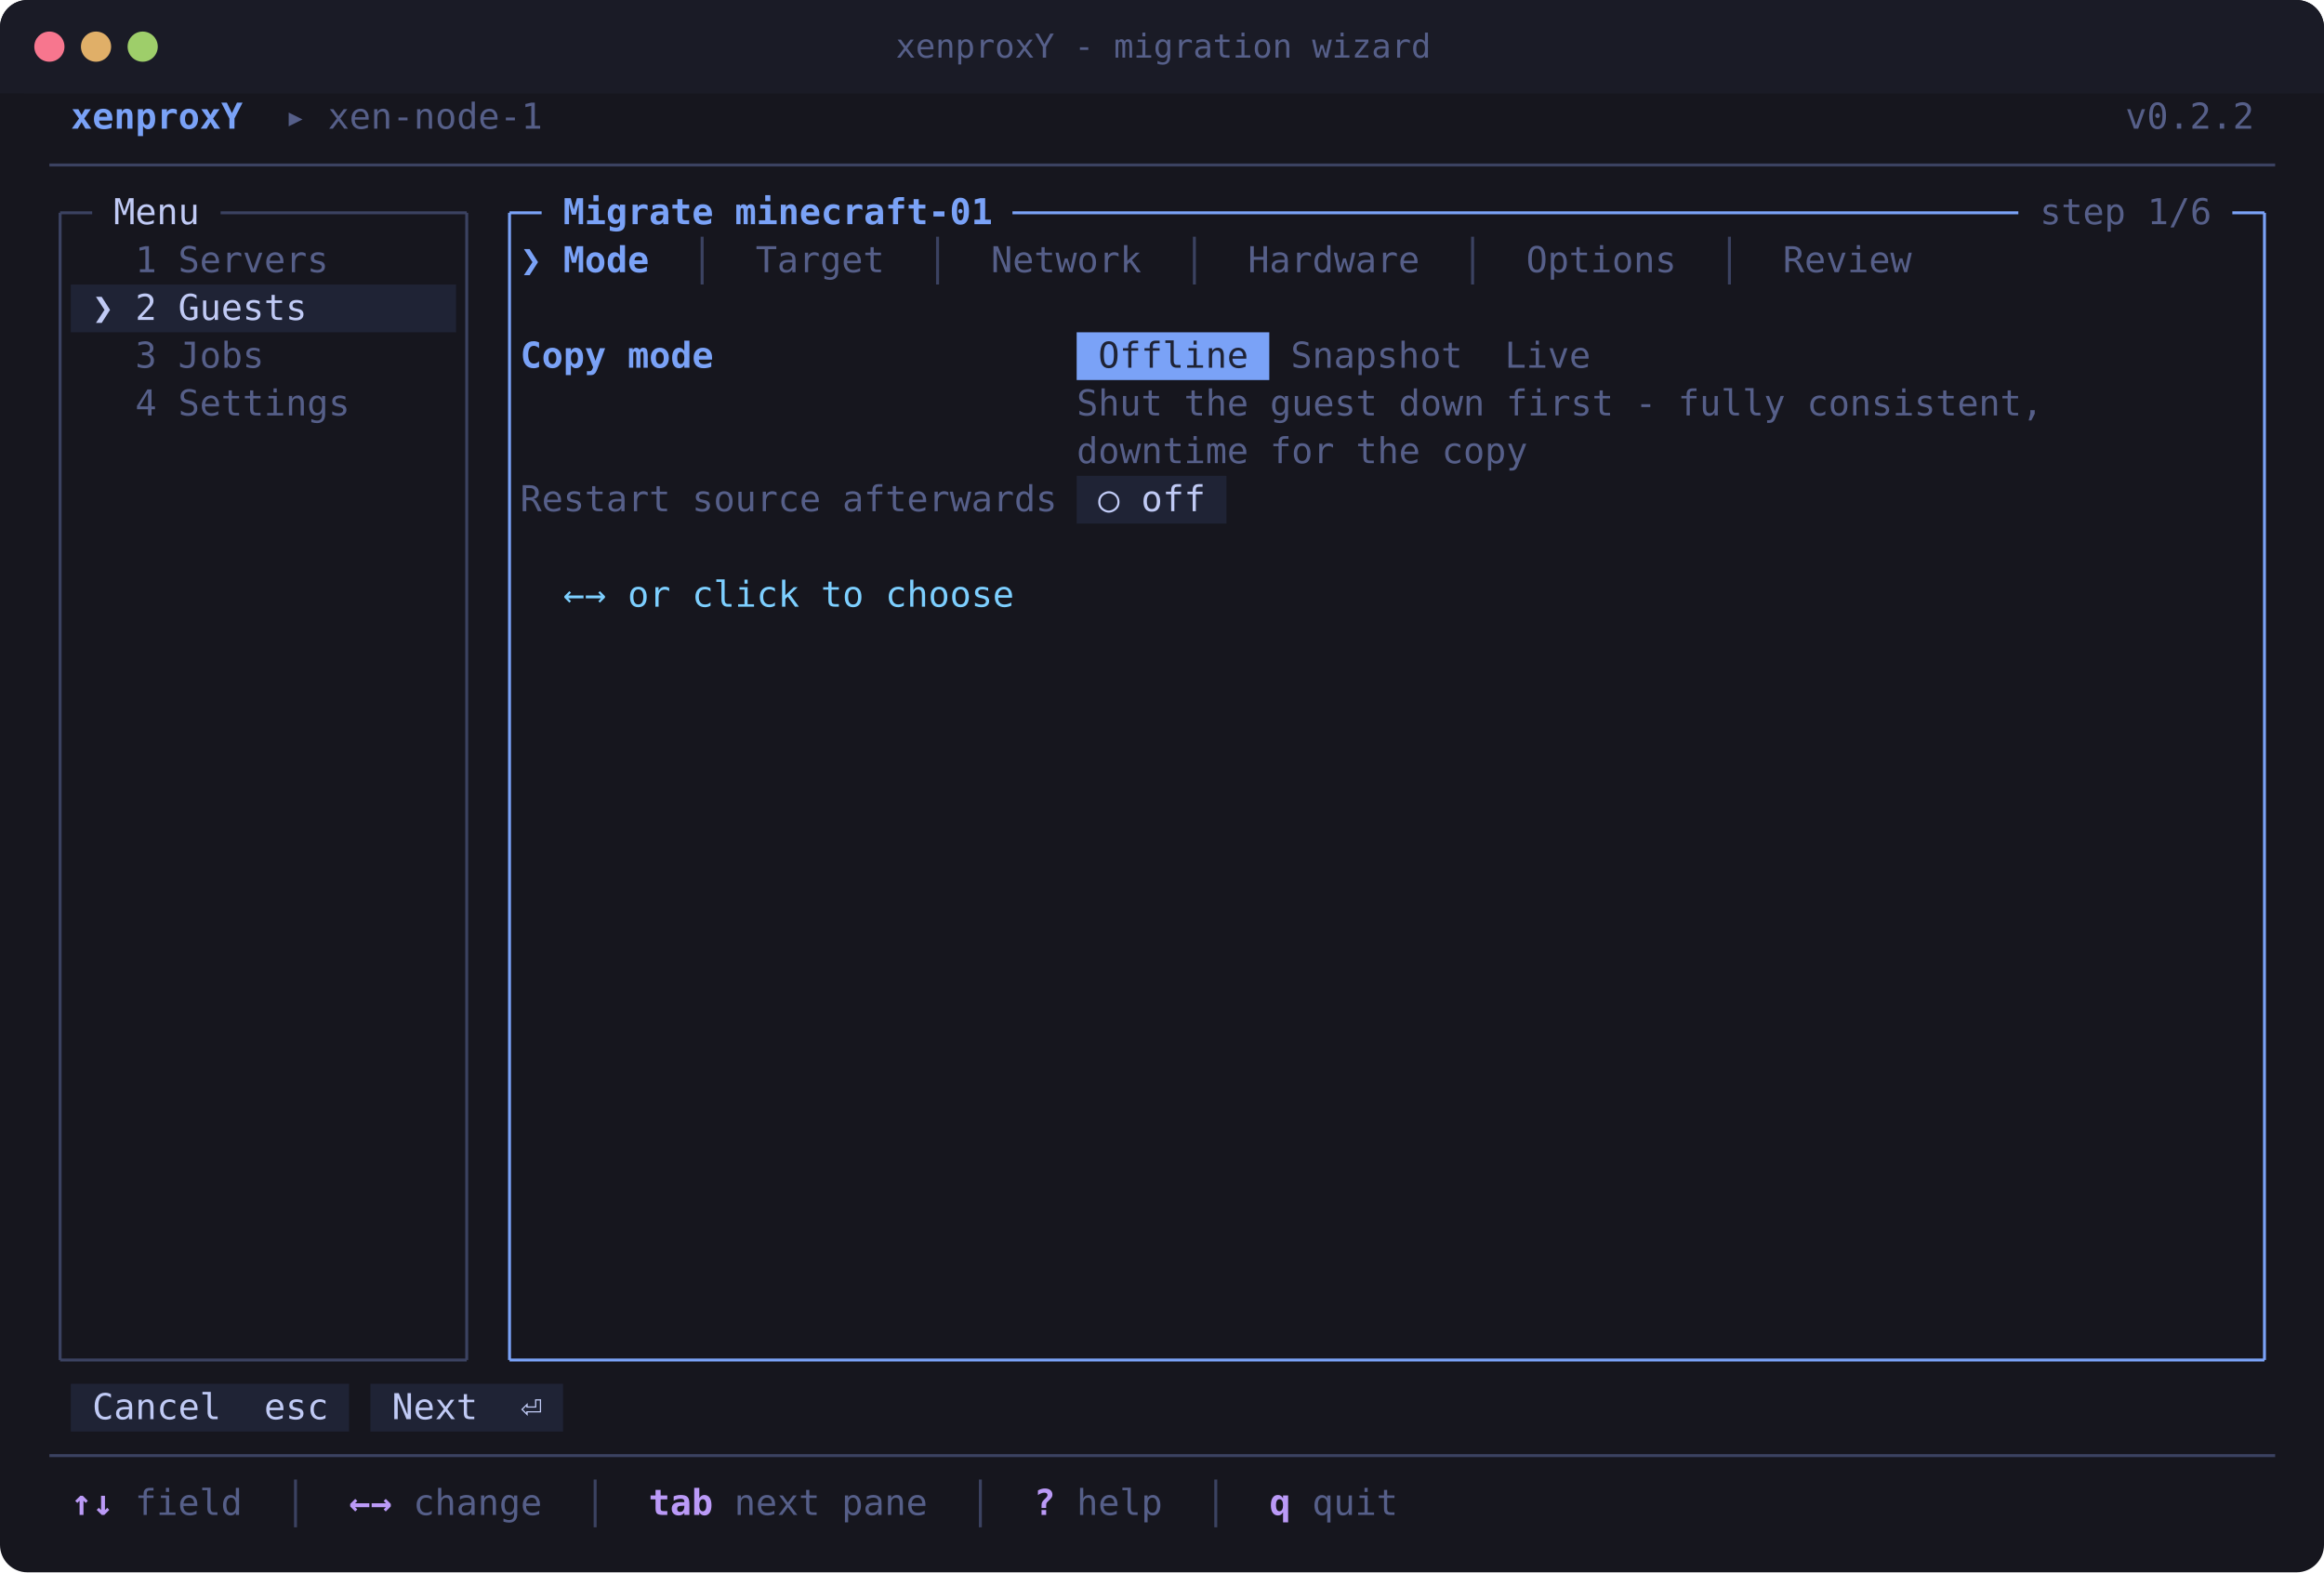
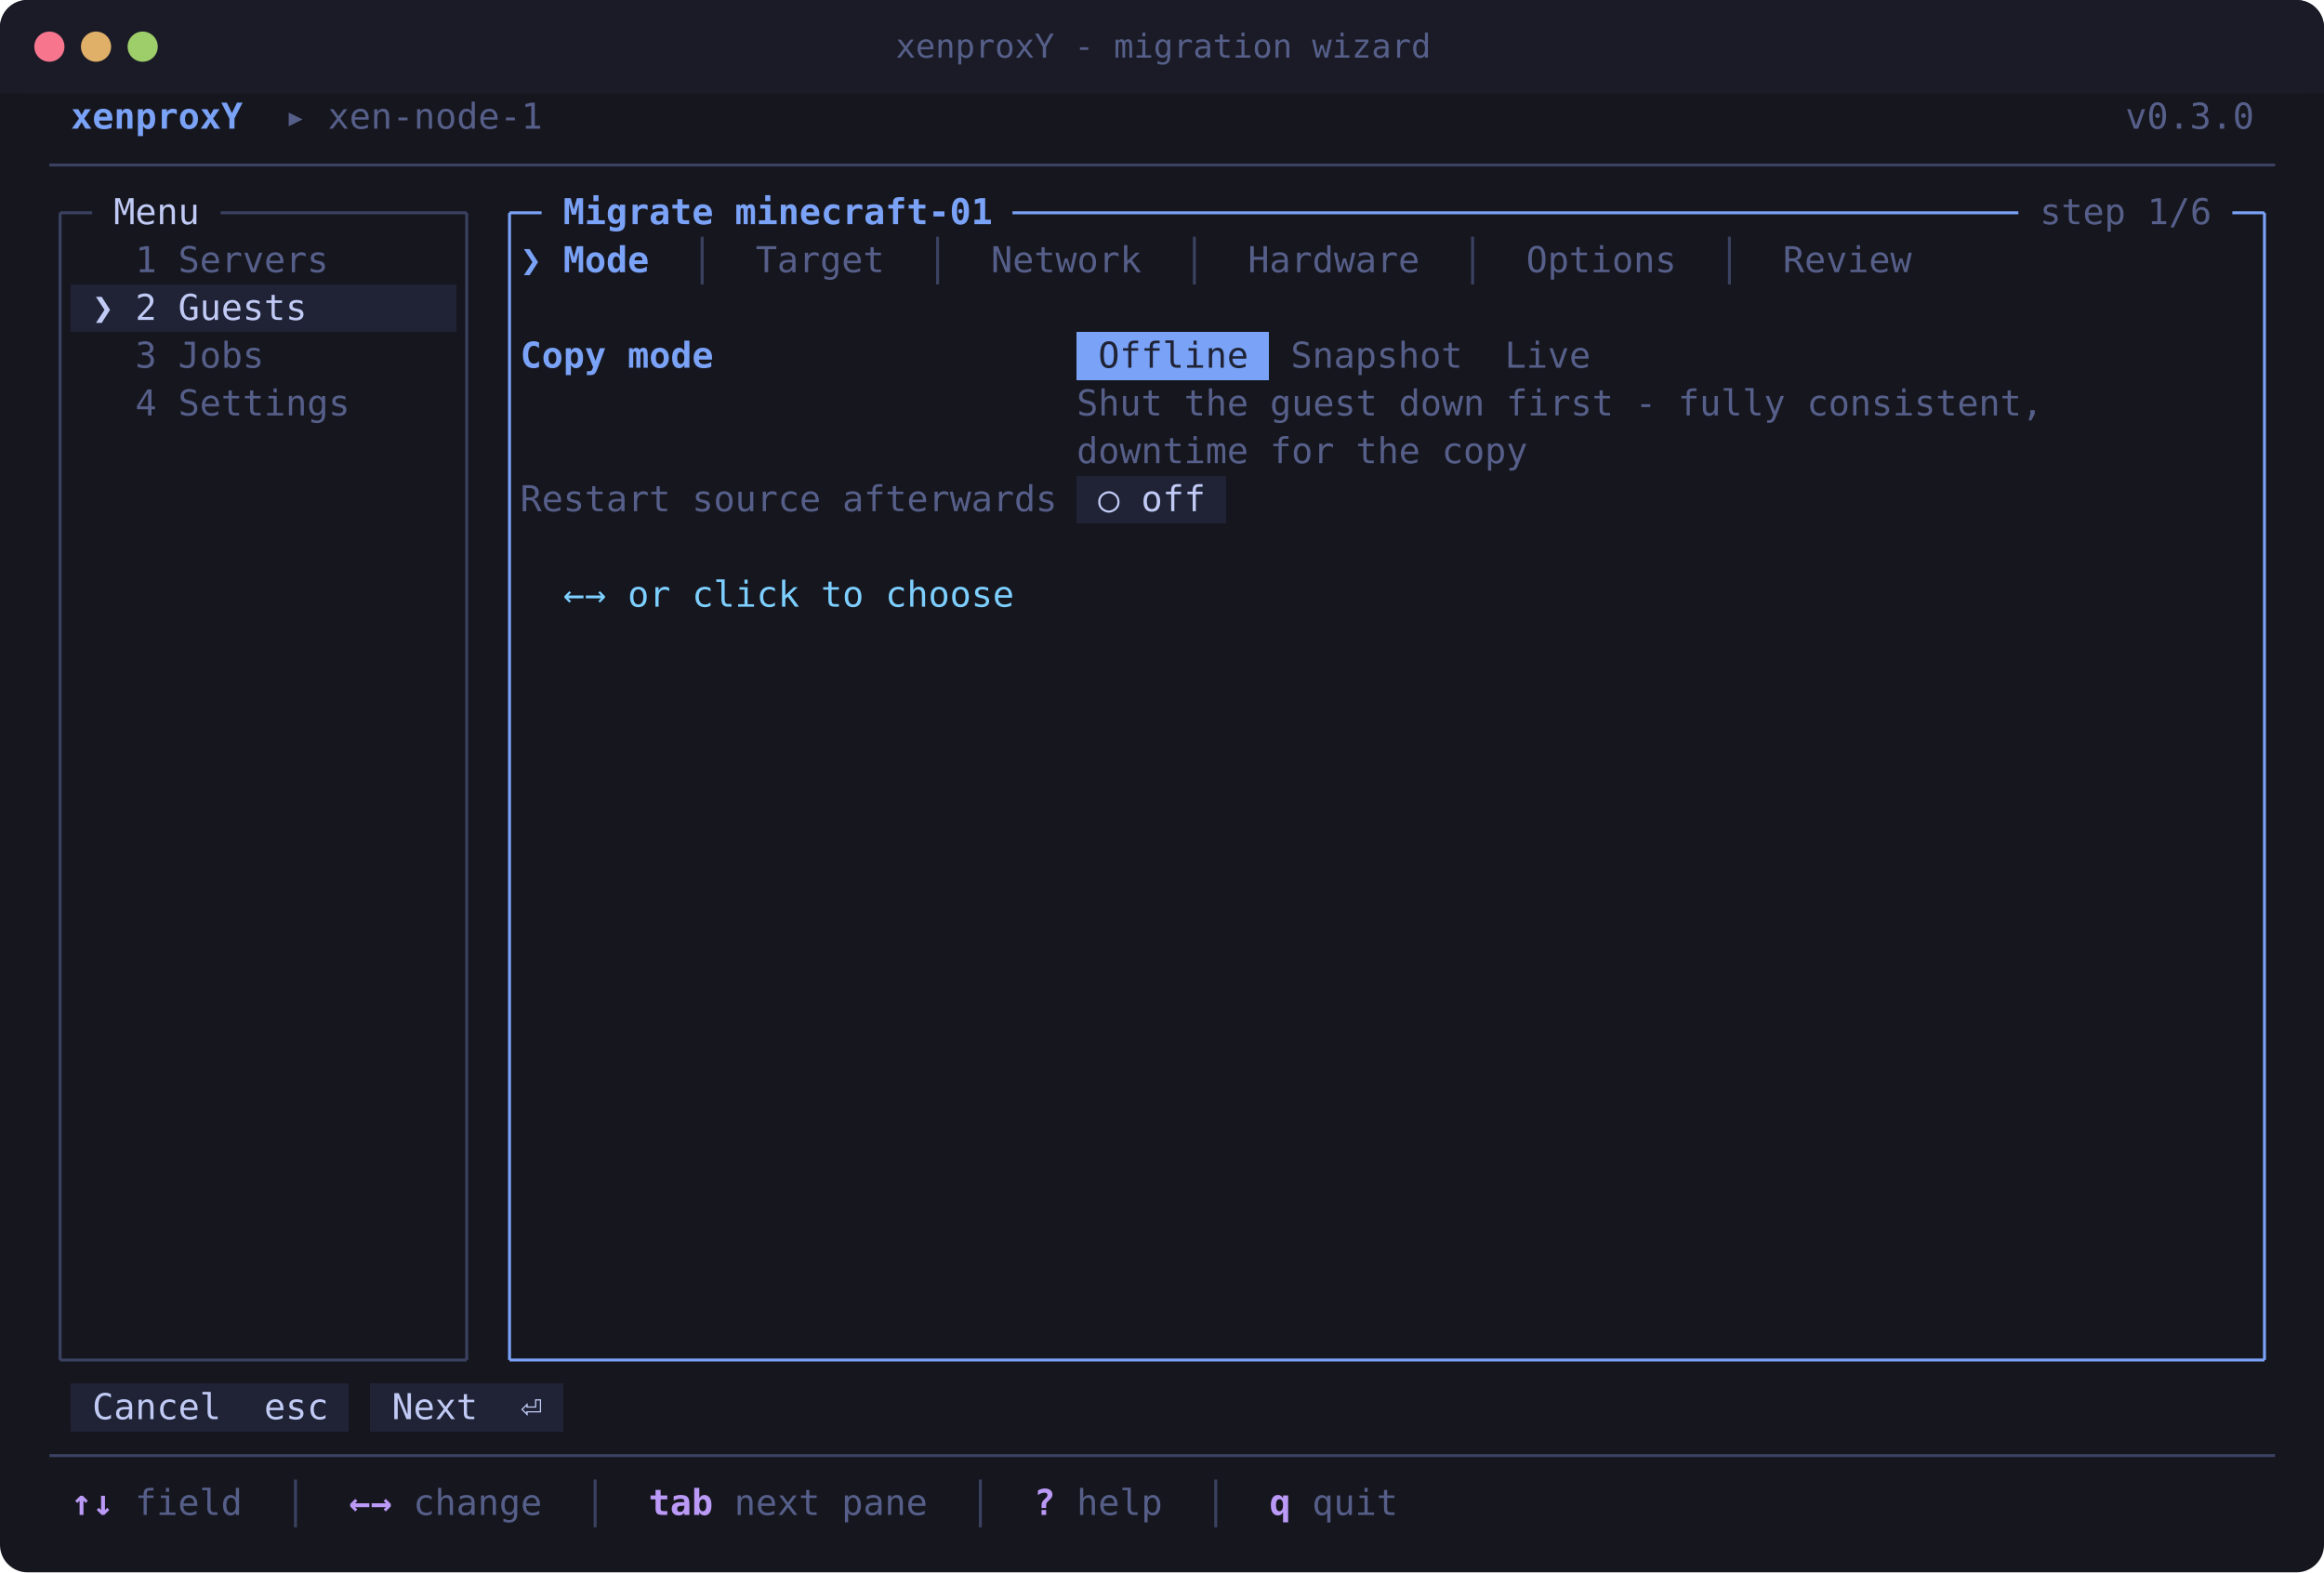
<svg xmlns="http://www.w3.org/2000/svg" width="847" height="573" viewBox="0 0 847 573" font-family="ui-monospace,SFMono-Regular,&quot;SF Mono&quot;,Menlo,Consolas,&quot;DejaVu Sans Mono&quot;,&quot;Liberation Mono&quot;,monospace" font-size="13.0">
  <rect x="0" y="0" width="847" height="573" rx="10" fill="#16161e" />
  <rect x="0" y="0" width="847" height="34" rx="10" fill="#1a1b26" />
  <rect x="0" y="24" width="847" height="10" fill="#1a1b26" />
  <circle cx="18" cy="17" r="5.5" fill="#f7768e" />
  <circle cx="35" cy="17" r="5.5" fill="#e0af68" />
  <circle cx="52" cy="17" r="5.5" fill="#9ece6a" />
  <text x="424" y="21" text-anchor="middle" fill="#565f89" font-size="12.0">xenproxY - migration wizard</text>
  <text x="18.0" y="46.9" fill="#7aa2f7" xml:space="preserve" textLength="78.00" lengthAdjust="spacing" font-weight="600"> xenproxY </text>
  <text x="96.0" y="46.9" fill="#565f89" xml:space="preserve" textLength="101.40" lengthAdjust="spacing"> ▸ xen-node-1</text>
-   <text x="774.6" y="46.9" fill="#565f89" xml:space="preserve" textLength="54.60" lengthAdjust="spacing">v0.2.2 </text>
+   <text x="774.6" y="46.9" fill="#565f89" xml:space="preserve" textLength="54.60" lengthAdjust="spacing">v0.3.0 </text>
  <text x="33.6" y="81.7" fill="#c0caf5" xml:space="preserve" textLength="46.80" lengthAdjust="spacing"> Menu </text>
  <text x="197.4" y="81.7" fill="#7aa2f7" xml:space="preserve" textLength="171.60" lengthAdjust="spacing" font-weight="600"> Migrate minecraft-01 </text>
  <text x="735.6" y="81.7" fill="#565f89" xml:space="preserve" textLength="78.00" lengthAdjust="spacing"> step 1/6 </text>
  <text x="25.8" y="99.2" fill="#565f89" xml:space="preserve" textLength="140.40" lengthAdjust="spacing">   1 Servers      </text>
  <text x="189.6" y="99.2" fill="#7aa2f7" xml:space="preserve" textLength="46.80" lengthAdjust="spacing" font-weight="600">❯ Mode</text>
  <text x="275.4" y="99.2" fill="#565f89" xml:space="preserve" textLength="46.80" lengthAdjust="spacing">Target</text>
  <text x="361.2" y="99.2" fill="#565f89" xml:space="preserve" textLength="54.60" lengthAdjust="spacing">Network</text>
  <text x="454.8" y="99.2" fill="#565f89" xml:space="preserve" textLength="62.40" lengthAdjust="spacing">Hardware</text>
  <text x="556.2" y="99.2" fill="#565f89" xml:space="preserve" textLength="54.60" lengthAdjust="spacing">Options</text>
  <text x="649.8" y="99.2" fill="#565f89" xml:space="preserve" textLength="46.80" lengthAdjust="spacing">Review</text>
-   <rect x="25.8" y="103.7" width="140.40" height="17.4" fill="#1f2335" />
+   <rect x="25.8" y="103.7" width="140.40" height="17.4" fill="#1f2335" shape-rendering="crispEdges" />
  <text x="25.8" y="116.6" fill="#c0caf5" xml:space="preserve" textLength="140.40" lengthAdjust="spacing"> ❯ 2 Guests       </text>
  <text x="25.8" y="134.0" fill="#565f89" xml:space="preserve" textLength="140.40" lengthAdjust="spacing">   3 Jobs         </text>
  <text x="189.6" y="134.0" fill="#7aa2f7" xml:space="preserve" textLength="202.80" lengthAdjust="spacing" font-weight="600">Copy mode                 </text>
-   <rect x="392.4" y="121.1" width="70.20" height="17.4" fill="#7aa2f7" />
+   <rect x="392.4" y="121.1" width="70.20" height="17.4" fill="#7aa2f7" shape-rendering="crispEdges" />
  <text x="392.4" y="134.0" fill="#1f2335" xml:space="preserve" textLength="70.20" lengthAdjust="spacing"> Offline </text>
  <text x="462.6" y="134.0" fill="#565f89" xml:space="preserve" textLength="78.00" lengthAdjust="spacing"> Snapshot </text>
  <text x="540.6" y="134.0" fill="#565f89" xml:space="preserve" textLength="46.80" lengthAdjust="spacing"> Live </text>
  <text x="25.8" y="151.4" fill="#565f89" xml:space="preserve" textLength="140.40" lengthAdjust="spacing">   4 Settings     </text>
  <text x="392.4" y="151.4" fill="#565f89" xml:space="preserve" textLength="351.00" lengthAdjust="spacing">Shut the guest down first - fully consistent,</text>
  <text x="392.4" y="168.8" fill="#565f89" xml:space="preserve" textLength="163.80" lengthAdjust="spacing">downtime for the copy</text>
  <text x="189.6" y="186.3" fill="#565f89" xml:space="preserve" textLength="202.80" lengthAdjust="spacing">Restart source afterwards </text>
-   <rect x="392.4" y="173.4" width="54.60" height="17.4" fill="#1f2335" />
+   <rect x="392.4" y="173.4" width="54.60" height="17.4" fill="#1f2335" shape-rendering="crispEdges" />
  <text x="392.4" y="186.3" fill="#c0caf5" xml:space="preserve" textLength="54.60" lengthAdjust="spacing"> ○ off </text>
  <text x="189.6" y="221.1" fill="#7dcfff" xml:space="preserve" textLength="179.40" lengthAdjust="spacing">  ←→ or click to choose</text>
-   <rect x="25.8" y="504.3" width="101.40" height="17.4" fill="#1f2335" />
+   <rect x="25.8" y="504.3" width="101.40" height="17.4" fill="#1f2335" shape-rendering="crispEdges" />
  <text x="25.8" y="517.2" fill="#c0caf5" xml:space="preserve" textLength="101.40" lengthAdjust="spacing"> Cancel  esc </text>
-   <rect x="135.0" y="504.3" width="70.20" height="17.4" fill="#1f2335" />
+   <rect x="135.0" y="504.3" width="70.20" height="17.4" fill="#1f2335" shape-rendering="crispEdges" />
  <text x="135.0" y="517.2" fill="#c0caf5" xml:space="preserve" textLength="70.20" lengthAdjust="spacing"> Next  ⏎ </text>
  <text x="25.8" y="552.1" fill="#bb9af7" xml:space="preserve" textLength="15.60" lengthAdjust="spacing" font-weight="600">↑↓</text>
  <text x="49.2" y="552.1" fill="#565f89" xml:space="preserve" textLength="39.00" lengthAdjust="spacing">field</text>
  <text x="127.2" y="552.1" fill="#bb9af7" xml:space="preserve" textLength="15.60" lengthAdjust="spacing" font-weight="600">←→</text>
  <text x="150.6" y="552.1" fill="#565f89" xml:space="preserve" textLength="46.80" lengthAdjust="spacing">change</text>
  <text x="236.4" y="552.1" fill="#bb9af7" xml:space="preserve" textLength="23.40" lengthAdjust="spacing" font-weight="600">tab</text>
  <text x="267.6" y="552.1" fill="#565f89" xml:space="preserve" textLength="70.20" lengthAdjust="spacing">next pane</text>
  <text x="376.8" y="552.1" fill="#bb9af7" xml:space="preserve" textLength="7.80" lengthAdjust="spacing" font-weight="600">?</text>
  <text x="392.4" y="552.1" fill="#565f89" xml:space="preserve" textLength="31.20" lengthAdjust="spacing">help</text>
  <text x="462.6" y="552.1" fill="#bb9af7" xml:space="preserve" textLength="7.80" lengthAdjust="spacing" font-weight="600">q</text>
  <text x="478.2" y="552.1" fill="#565f89" xml:space="preserve" textLength="31.20" lengthAdjust="spacing">quit</text>
  <path d="M18.00,60.13L21.90,60.13M21.90,60.13L25.80,60.13M25.80,60.13L29.70,60.13M29.70,60.13L33.60,60.13M33.60,60.13L37.50,60.13M37.50,60.13L41.40,60.13M41.40,60.13L45.30,60.13M45.30,60.13L49.20,60.13M49.20,60.13L53.10,60.13M53.10,60.13L57.00,60.13M57.00,60.13L60.90,60.13M60.90,60.13L64.80,60.13M64.80,60.13L68.70,60.13M68.70,60.13L72.60,60.13M72.60,60.13L76.50,60.13M76.50,60.13L80.40,60.13M80.40,60.13L84.30,60.13M84.30,60.13L88.20,60.13M88.20,60.13L92.10,60.13M92.10,60.13L96.00,60.13M96.00,60.13L99.90,60.13M99.90,60.13L103.80,60.13M103.80,60.13L107.70,60.13M107.70,60.13L111.60,60.13M111.60,60.13L115.50,60.13M115.50,60.13L119.40,60.13M119.40,60.13L123.30,60.13M123.30,60.13L127.20,60.13M127.20,60.13L131.10,60.13M131.10,60.13L135.00,60.13M135.00,60.13L138.90,60.13M138.90,60.13L142.80,60.13M142.80,60.13L146.70,60.13M146.70,60.13L150.60,60.13M150.60,60.13L154.50,60.13M154.50,60.13L158.40,60.13M158.40,60.13L162.30,60.13M162.30,60.13L166.20,60.13M166.20,60.13L170.10,60.13M170.10,60.13L174.00,60.13M174.00,60.13L177.90,60.13M177.90,60.13L181.80,60.13M181.80,60.13L185.70,60.13M185.70,60.13L189.60,60.13M189.60,60.13L193.50,60.13M193.50,60.13L197.40,60.13M197.40,60.13L201.30,60.13M201.30,60.13L205.20,60.13M205.20,60.13L209.10,60.13M209.10,60.13L213.00,60.13M213.00,60.13L216.90,60.13M216.90,60.13L220.80,60.13M220.80,60.13L224.70,60.13M224.70,60.13L228.60,60.13M228.60,60.13L232.50,60.13M232.50,60.13L236.40,60.13M236.40,60.13L240.30,60.13M240.30,60.13L244.20,60.13M244.20,60.13L248.10,60.13M248.10,60.13L252.00,60.13M252.00,60.13L255.90,60.13M255.90,60.13L259.80,60.13M259.80,60.13L263.70,60.13M263.70,60.13L267.60,60.13M267.60,60.13L271.50,60.13M271.50,60.13L275.40,60.13M275.40,60.13L279.30,60.13M279.30,60.13L283.20,60.13M283.20,60.13L287.10,60.13M287.10,60.13L291.00,60.13M291.00,60.13L294.90,60.13M294.90,60.13L298.80,60.13M298.80,60.13L302.70,60.13M302.70,60.13L306.60,60.13M306.60,60.13L310.50,60.13M310.50,60.13L314.40,60.13M314.40,60.13L318.30,60.13M318.30,60.13L322.20,60.13M322.20,60.13L326.10,60.13M326.10,60.13L330.00,60.13M330.00,60.13L333.90,60.13M333.90,60.13L337.80,60.13M337.80,60.13L341.70,60.13M341.70,60.13L345.60,60.13M345.60,60.13L349.50,60.13M349.50,60.13L353.40,60.13M353.40,60.13L357.30,60.13M357.30,60.13L361.20,60.13M361.20,60.13L365.10,60.13M365.10,60.13L369.00,60.13M369.00,60.13L372.90,60.13M372.90,60.13L376.80,60.13M376.80,60.13L380.70,60.13M380.70,60.13L384.60,60.13M384.60,60.13L388.50,60.13M388.50,60.13L392.40,60.13M392.40,60.13L396.30,60.13M396.30,60.13L400.20,60.13M400.20,60.13L404.10,60.13M404.10,60.13L408.00,60.13M408.00,60.13L411.90,60.13M411.90,60.13L415.80,60.13M415.80,60.13L419.70,60.13M419.70,60.13L423.60,60.13M423.60,60.13L427.50,60.13M427.50,60.13L431.40,60.13M431.40,60.13L435.30,60.13M435.30,60.13L439.20,60.13M439.20,60.13L443.10,60.13M443.10,60.13L447.00,60.13M447.00,60.13L450.90,60.13M450.90,60.13L454.80,60.13M454.80,60.13L458.70,60.13M458.70,60.13L462.60,60.13M462.60,60.13L466.50,60.13M466.50,60.13L470.40,60.13M470.40,60.13L474.30,60.13M474.30,60.13L478.20,60.13M478.20,60.13L482.10,60.13M482.10,60.13L486.00,60.13M486.00,60.13L489.90,60.13M489.90,60.13L493.80,60.13M493.80,60.13L497.70,60.13M497.70,60.13L501.60,60.13M501.60,60.13L505.50,60.13M505.50,60.13L509.40,60.13M509.40,60.13L513.30,60.13M513.30,60.13L517.20,60.13M517.20,60.13L521.10,60.13M521.10,60.13L525.00,60.13M525.00,60.13L528.90,60.13M528.90,60.13L532.80,60.13M532.80,60.13L536.70,60.13M536.70,60.13L540.60,60.13M540.60,60.13L544.50,60.13M544.50,60.13L548.40,60.13M548.40,60.13L552.30,60.13M552.30,60.13L556.20,60.13M556.20,60.13L560.10,60.13M560.10,60.13L564.00,60.13M564.00,60.13L567.90,60.13M567.90,60.13L571.80,60.13M571.80,60.13L575.70,60.13M575.70,60.13L579.60,60.13M579.60,60.13L583.50,60.13M583.50,60.13L587.40,60.13M587.40,60.13L591.30,60.13M591.30,60.13L595.20,60.13M595.20,60.13L599.10,60.13M599.10,60.13L603.00,60.13M603.00,60.13L606.90,60.13M606.90,60.13L610.80,60.13M610.80,60.13L614.70,60.13M614.70,60.13L618.60,60.13M618.60,60.13L622.50,60.13M622.50,60.13L626.40,60.13M626.40,60.13L630.30,60.13M630.30,60.13L634.20,60.13M634.20,60.13L638.10,60.13M638.10,60.13L642.00,60.13M642.00,60.13L645.90,60.13M645.90,60.13L649.80,60.13M649.80,60.13L653.70,60.13M653.70,60.13L657.60,60.13M657.60,60.13L661.50,60.13M661.50,60.13L665.40,60.13M665.40,60.13L669.30,60.13M669.30,60.13L673.20,60.13M673.20,60.13L677.10,60.13M677.10,60.13L681.00,60.13M681.00,60.13L684.90,60.13M684.90,60.13L688.80,60.13M688.80,60.13L692.70,60.13M692.70,60.13L696.60,60.13M696.60,60.13L700.50,60.13M700.50,60.13L704.40,60.13M704.40,60.13L708.30,60.13M708.30,60.13L712.20,60.13M712.20,60.13L716.10,60.13M716.10,60.13L720.00,60.13M720.00,60.13L723.90,60.13M723.90,60.13L727.80,60.13M727.80,60.13L731.70,60.13M731.70,60.13L735.60,60.13M735.60,60.13L739.50,60.13M739.50,60.13L743.40,60.13M743.40,60.13L747.30,60.13M747.30,60.13L751.20,60.13M751.20,60.13L755.10,60.13M755.10,60.13L759.00,60.13M759.00,60.13L762.90,60.13M762.90,60.13L766.80,60.13M766.80,60.13L770.70,60.13M770.70,60.13L774.60,60.13M774.60,60.13L778.50,60.13M778.50,60.13L782.40,60.13M782.40,60.13L786.30,60.13M786.30,60.13L790.20,60.13M790.20,60.13L794.10,60.13M794.10,60.13L798.00,60.13M798.00,60.13L801.90,60.13M801.90,60.13L805.80,60.13M805.80,60.13L809.70,60.13M809.70,60.13L813.60,60.13M813.60,60.13L817.50,60.13M817.50,60.13L821.40,60.13M821.40,60.13L825.30,60.13M825.30,60.13L829.20,60.13M21.90,77.55L25.80,77.55M21.90,77.55L21.90,86.26M25.80,77.55L29.70,77.55M29.70,77.55L33.60,77.55M80.40,77.55L84.30,77.55M84.30,77.55L88.20,77.55M88.20,77.55L92.10,77.55M92.10,77.55L96.00,77.55M96.00,77.55L99.90,77.55M99.90,77.55L103.80,77.55M103.80,77.55L107.70,77.55M107.70,77.55L111.60,77.55M111.60,77.55L115.50,77.55M115.50,77.55L119.40,77.55M119.40,77.55L123.30,77.55M123.30,77.55L127.20,77.55M127.20,77.55L131.10,77.55M131.10,77.55L135.00,77.55M135.00,77.55L138.90,77.55M138.90,77.55L142.80,77.55M142.80,77.55L146.70,77.55M146.70,77.55L150.60,77.55M150.60,77.55L154.50,77.55M154.50,77.55L158.40,77.55M158.40,77.55L162.30,77.55M162.30,77.55L166.20,77.55M166.20,77.55L170.10,77.55M170.10,77.55L170.10,86.26M21.90,86.26L21.90,94.97M21.90,94.97L21.90,103.68M170.10,86.26L170.10,94.97M170.10,94.97L170.10,103.68M255.90,86.26L255.90,94.97M255.90,94.97L255.90,103.68M341.70,86.26L341.70,94.97M341.70,94.97L341.70,103.68M435.30,86.26L435.30,94.97M435.30,94.97L435.30,103.68M536.70,86.26L536.70,94.97M536.70,94.97L536.70,103.68M630.30,86.26L630.30,94.97M630.30,94.97L630.30,103.68M21.90,103.68L21.90,112.39M21.90,112.39L21.90,121.10M170.10,103.68L170.10,112.39M170.10,112.39L170.10,121.10M21.90,121.10L21.90,129.81M21.90,129.81L21.90,138.52M170.10,121.10L170.10,129.81M170.10,129.81L170.10,138.52M21.90,138.52L21.90,147.23M21.90,147.23L21.90,155.94M170.10,138.52L170.10,147.23M170.10,147.23L170.10,155.94M21.90,155.94L21.90,164.65M21.90,164.65L21.90,173.36M170.10,155.94L170.10,164.65M170.10,164.65L170.10,173.36M21.90,173.36L21.90,182.07M21.90,182.07L21.90,190.78M170.10,173.36L170.10,182.07M170.10,182.07L170.10,190.78M21.90,190.78L21.90,199.49M21.90,199.49L21.90,208.20M170.10,190.78L170.10,199.49M170.10,199.49L170.10,208.20M21.90,208.20L21.90,216.91M21.90,216.91L21.90,225.62M170.10,208.20L170.10,216.91M170.10,216.91L170.10,225.62M21.90,225.62L21.90,234.33M21.90,234.33L21.90,243.04M170.10,225.62L170.10,234.33M170.10,234.33L170.10,243.04M21.90,243.04L21.90,251.75M21.90,251.75L21.90,260.46M170.10,243.04L170.10,251.75M170.10,251.75L170.10,260.46M21.90,260.46L21.90,269.17M21.90,269.17L21.90,277.88M170.10,260.46L170.10,269.17M170.10,269.17L170.10,277.88M21.90,277.88L21.90,286.59M21.90,286.59L21.90,295.30M170.10,277.88L170.10,286.59M170.10,286.59L170.10,295.30M21.90,295.30L21.90,304.01M21.90,304.01L21.90,312.72M170.10,295.30L170.10,304.01M170.10,304.01L170.10,312.72M21.90,312.72L21.90,321.43M21.90,321.43L21.90,330.14M170.10,312.72L170.10,321.43M170.10,321.43L170.10,330.14M21.90,330.14L21.90,338.85M21.90,338.85L21.90,347.56M170.10,330.14L170.10,338.85M170.10,338.85L170.10,347.56M21.90,347.56L21.90,356.27M21.90,356.27L21.90,364.98M170.10,347.56L170.10,356.27M170.10,356.27L170.10,364.98M21.90,364.98L21.90,373.69M21.90,373.69L21.90,382.40M170.10,364.98L170.10,373.69M170.10,373.69L170.10,382.40M21.90,382.40L21.90,391.11M21.90,391.11L21.90,399.82M170.10,382.40L170.10,391.11M170.10,391.11L170.10,399.82M21.90,399.82L21.90,408.53M21.90,408.53L21.90,417.24M170.10,399.82L170.10,408.53M170.10,408.53L170.10,417.24M21.90,417.24L21.90,425.95M21.90,425.95L21.90,434.66M170.10,417.24L170.10,425.95M170.10,425.95L170.10,434.66M21.90,434.66L21.90,443.37M21.90,443.37L21.90,452.08M170.10,434.66L170.10,443.37M170.10,443.37L170.10,452.08M21.90,452.08L21.90,460.79M21.90,460.79L21.90,469.50M170.10,452.08L170.10,460.79M170.10,460.79L170.10,469.50M21.90,469.50L21.90,478.21M21.90,478.21L21.90,486.92M170.10,469.50L170.10,478.21M170.10,478.21L170.10,486.92M21.90,495.63L25.80,495.63M21.90,486.92L21.90,495.63M25.80,495.63L29.70,495.63M29.70,495.63L33.60,495.63M33.60,495.63L37.50,495.63M37.50,495.63L41.40,495.63M41.40,495.63L45.30,495.63M45.30,495.63L49.20,495.63M49.20,495.63L53.10,495.63M53.10,495.63L57.00,495.63M57.00,495.63L60.90,495.63M60.90,495.63L64.80,495.63M64.80,495.63L68.70,495.63M68.70,495.63L72.60,495.63M72.60,495.63L76.50,495.63M76.50,495.63L80.40,495.63M80.40,495.63L84.30,495.63M84.30,495.63L88.20,495.63M88.20,495.63L92.10,495.63M92.10,495.63L96.00,495.63M96.00,495.63L99.90,495.63M99.90,495.63L103.80,495.63M103.80,495.63L107.70,495.63M107.70,495.63L111.60,495.63M111.60,495.63L115.50,495.63M115.50,495.63L119.40,495.63M119.40,495.63L123.30,495.63M123.30,495.63L127.20,495.63M127.20,495.63L131.10,495.63M131.10,495.63L135.00,495.63M135.00,495.63L138.90,495.63M138.90,495.63L142.80,495.63M142.80,495.63L146.70,495.63M146.70,495.63L150.60,495.63M150.60,495.63L154.50,495.63M154.50,495.63L158.40,495.63M158.40,495.63L162.30,495.63M162.30,495.63L166.20,495.63M166.20,495.63L170.10,495.63M170.10,486.92L170.10,495.63M18.00,530.47L21.90,530.47M21.90,530.47L25.80,530.47M25.80,530.47L29.70,530.47M29.70,530.47L33.60,530.47M33.60,530.47L37.50,530.47M37.50,530.47L41.40,530.47M41.40,530.47L45.30,530.47M45.30,530.47L49.20,530.47M49.20,530.47L53.10,530.47M53.10,530.47L57.00,530.47M57.00,530.47L60.90,530.47M60.90,530.47L64.80,530.47M64.80,530.47L68.70,530.47M68.70,530.47L72.60,530.47M72.60,530.47L76.50,530.47M76.50,530.47L80.40,530.47M80.40,530.47L84.30,530.47M84.30,530.47L88.20,530.47M88.20,530.47L92.10,530.47M92.10,530.47L96.00,530.47M96.00,530.47L99.90,530.47M99.90,530.47L103.80,530.47M103.80,530.47L107.70,530.47M107.70,530.47L111.60,530.47M111.60,530.47L115.50,530.47M115.50,530.47L119.40,530.47M119.40,530.47L123.30,530.47M123.30,530.47L127.20,530.47M127.20,530.47L131.10,530.47M131.10,530.47L135.00,530.47M135.00,530.47L138.90,530.47M138.90,530.47L142.80,530.47M142.80,530.47L146.70,530.47M146.70,530.47L150.60,530.47M150.60,530.47L154.50,530.47M154.50,530.47L158.40,530.47M158.40,530.47L162.30,530.47M162.30,530.47L166.20,530.47M166.20,530.47L170.10,530.47M170.10,530.47L174.00,530.47M174.00,530.47L177.90,530.47M177.90,530.47L181.80,530.47M181.80,530.47L185.70,530.47M185.70,530.47L189.60,530.47M189.60,530.47L193.50,530.47M193.50,530.47L197.40,530.47M197.40,530.47L201.30,530.47M201.30,530.47L205.20,530.47M205.20,530.47L209.10,530.47M209.10,530.47L213.00,530.47M213.00,530.47L216.90,530.47M216.90,530.47L220.80,530.47M220.80,530.47L224.70,530.47M224.70,530.47L228.60,530.47M228.60,530.47L232.50,530.47M232.50,530.47L236.40,530.47M236.40,530.47L240.30,530.47M240.30,530.47L244.20,530.47M244.20,530.47L248.10,530.47M248.10,530.47L252.00,530.47M252.00,530.47L255.90,530.47M255.90,530.47L259.80,530.47M259.80,530.47L263.70,530.47M263.70,530.47L267.60,530.47M267.60,530.47L271.50,530.47M271.50,530.47L275.40,530.47M275.40,530.47L279.30,530.47M279.30,530.47L283.20,530.47M283.20,530.47L287.10,530.47M287.10,530.47L291.00,530.47M291.00,530.47L294.90,530.47M294.90,530.47L298.80,530.47M298.80,530.47L302.70,530.47M302.70,530.47L306.60,530.47M306.60,530.47L310.50,530.47M310.50,530.47L314.40,530.47M314.40,530.47L318.30,530.47M318.30,530.47L322.20,530.47M322.20,530.47L326.10,530.47M326.10,530.47L330.00,530.47M330.00,530.47L333.90,530.47M333.90,530.47L337.80,530.47M337.80,530.47L341.70,530.47M341.70,530.47L345.60,530.47M345.60,530.47L349.50,530.47M349.50,530.47L353.40,530.47M353.40,530.47L357.30,530.47M357.30,530.47L361.20,530.47M361.20,530.47L365.10,530.47M365.10,530.47L369.00,530.47M369.00,530.47L372.90,530.47M372.90,530.47L376.80,530.47M376.80,530.47L380.70,530.47M380.70,530.47L384.60,530.47M384.60,530.47L388.50,530.47M388.50,530.47L392.40,530.47M392.40,530.47L396.30,530.47M396.30,530.47L400.20,530.47M400.20,530.47L404.10,530.47M404.10,530.47L408.00,530.47M408.00,530.47L411.90,530.47M411.90,530.47L415.80,530.47M415.80,530.47L419.70,530.47M419.70,530.47L423.60,530.47M423.60,530.47L427.50,530.47M427.50,530.47L431.40,530.47M431.40,530.47L435.30,530.47M435.30,530.47L439.20,530.47M439.20,530.47L443.10,530.47M443.10,530.47L447.00,530.47M447.00,530.47L450.90,530.47M450.90,530.47L454.80,530.47M454.80,530.47L458.70,530.47M458.70,530.47L462.60,530.47M462.60,530.47L466.50,530.47M466.50,530.47L470.40,530.47M470.40,530.47L474.30,530.47M474.30,530.47L478.20,530.47M478.20,530.47L482.10,530.47M482.10,530.47L486.00,530.47M486.00,530.47L489.90,530.47M489.90,530.47L493.80,530.47M493.80,530.47L497.70,530.47M497.70,530.47L501.60,530.47M501.60,530.47L505.50,530.47M505.50,530.47L509.40,530.47M509.40,530.47L513.30,530.47M513.30,530.47L517.20,530.47M517.20,530.47L521.10,530.47M521.10,530.47L525.00,530.47M525.00,530.47L528.90,530.47M528.90,530.47L532.80,530.47M532.80,530.47L536.70,530.47M536.70,530.47L540.60,530.47M540.60,530.47L544.50,530.47M544.50,530.47L548.40,530.47M548.40,530.47L552.30,530.47M552.30,530.47L556.20,530.47M556.20,530.47L560.10,530.47M560.10,530.47L564.00,530.47M564.00,530.47L567.90,530.47M567.90,530.47L571.80,530.47M571.80,530.47L575.70,530.47M575.70,530.47L579.60,530.47M579.60,530.47L583.50,530.47M583.50,530.47L587.40,530.47M587.40,530.47L591.30,530.47M591.30,530.47L595.20,530.47M595.20,530.47L599.10,530.47M599.10,530.47L603.00,530.47M603.00,530.47L606.90,530.47M606.90,530.47L610.80,530.47M610.80,530.47L614.70,530.47M614.70,530.47L618.60,530.47M618.60,530.47L622.50,530.47M622.50,530.47L626.40,530.47M626.40,530.47L630.30,530.47M630.30,530.47L634.20,530.47M634.20,530.47L638.10,530.47M638.10,530.47L642.00,530.47M642.00,530.47L645.90,530.47M645.90,530.47L649.80,530.47M649.80,530.47L653.70,530.47M653.70,530.47L657.60,530.47M657.60,530.47L661.50,530.47M661.50,530.47L665.40,530.47M665.40,530.47L669.30,530.47M669.30,530.47L673.20,530.47M673.20,530.47L677.10,530.47M677.10,530.47L681.00,530.47M681.00,530.47L684.90,530.47M684.90,530.47L688.80,530.47M688.80,530.47L692.70,530.47M692.70,530.47L696.60,530.47M696.60,530.47L700.50,530.47M700.50,530.47L704.40,530.47M704.40,530.47L708.30,530.47M708.30,530.47L712.20,530.47M712.20,530.47L716.10,530.47M716.10,530.47L720.00,530.47M720.00,530.47L723.90,530.47M723.90,530.47L727.80,530.47M727.80,530.47L731.70,530.47M731.70,530.47L735.60,530.47M735.60,530.47L739.50,530.47M739.50,530.47L743.40,530.47M743.40,530.47L747.30,530.47M747.30,530.47L751.20,530.47M751.20,530.47L755.10,530.47M755.10,530.47L759.00,530.47M759.00,530.47L762.90,530.47M762.90,530.47L766.80,530.47M766.80,530.47L770.70,530.47M770.70,530.47L774.60,530.47M774.60,530.47L778.50,530.47M778.50,530.47L782.40,530.47M782.40,530.47L786.30,530.47M786.30,530.47L790.20,530.47M790.20,530.47L794.10,530.47M794.10,530.47L798.00,530.47M798.00,530.47L801.90,530.47M801.90,530.47L805.80,530.47M805.80,530.47L809.70,530.47M809.70,530.47L813.60,530.47M813.60,530.47L817.50,530.47M817.50,530.47L821.40,530.47M821.40,530.47L825.30,530.47M825.30,530.47L829.20,530.47M107.70,539.18L107.70,547.89M107.70,547.89L107.70,556.60M216.90,539.18L216.90,547.89M216.90,547.89L216.90,556.60M357.30,539.18L357.30,547.89M357.30,547.89L357.30,556.60M443.10,539.18L443.10,547.89M443.10,547.89L443.10,556.60" stroke="#3b4261" stroke-width="1.08" fill="none" stroke-linecap="butt" />
  <path d="M185.70,77.55L189.60,77.55M185.70,77.55L185.70,86.26M189.60,77.55L193.50,77.55M193.50,77.55L197.40,77.55M369.00,77.55L372.90,77.55M372.90,77.55L376.80,77.55M376.80,77.55L380.70,77.55M380.70,77.55L384.60,77.55M384.60,77.55L388.50,77.55M388.50,77.55L392.40,77.55M392.40,77.55L396.30,77.55M396.30,77.55L400.20,77.55M400.20,77.55L404.10,77.55M404.10,77.55L408.00,77.55M408.00,77.55L411.90,77.55M411.90,77.55L415.80,77.55M415.80,77.55L419.70,77.55M419.70,77.55L423.60,77.55M423.60,77.55L427.50,77.55M427.50,77.55L431.40,77.55M431.40,77.55L435.30,77.55M435.30,77.55L439.20,77.55M439.20,77.55L443.10,77.55M443.10,77.55L447.00,77.55M447.00,77.55L450.90,77.55M450.90,77.55L454.80,77.55M454.80,77.55L458.70,77.55M458.70,77.55L462.60,77.55M462.60,77.55L466.50,77.55M466.50,77.55L470.40,77.55M470.40,77.55L474.30,77.55M474.30,77.55L478.20,77.55M478.20,77.55L482.10,77.55M482.10,77.55L486.00,77.55M486.00,77.55L489.90,77.55M489.90,77.55L493.80,77.55M493.80,77.55L497.70,77.55M497.70,77.55L501.60,77.55M501.60,77.55L505.50,77.55M505.50,77.55L509.40,77.55M509.40,77.55L513.30,77.55M513.30,77.55L517.20,77.55M517.20,77.55L521.10,77.55M521.10,77.55L525.00,77.55M525.00,77.55L528.90,77.55M528.90,77.55L532.80,77.55M532.80,77.55L536.70,77.55M536.70,77.55L540.60,77.55M540.60,77.55L544.50,77.55M544.50,77.55L548.40,77.55M548.40,77.55L552.30,77.55M552.30,77.55L556.20,77.55M556.20,77.55L560.10,77.55M560.10,77.55L564.00,77.55M564.00,77.55L567.90,77.55M567.90,77.55L571.80,77.55M571.80,77.55L575.70,77.55M575.70,77.55L579.60,77.55M579.60,77.55L583.50,77.55M583.50,77.55L587.40,77.55M587.40,77.55L591.30,77.55M591.30,77.55L595.20,77.55M595.20,77.55L599.10,77.55M599.10,77.55L603.00,77.55M603.00,77.55L606.90,77.55M606.90,77.55L610.80,77.55M610.80,77.55L614.70,77.55M614.70,77.55L618.60,77.55M618.60,77.55L622.50,77.55M622.50,77.55L626.40,77.55M626.40,77.55L630.30,77.55M630.30,77.55L634.20,77.55M634.20,77.55L638.10,77.55M638.10,77.55L642.00,77.55M642.00,77.55L645.90,77.55M645.90,77.55L649.80,77.55M649.80,77.55L653.70,77.55M653.70,77.55L657.60,77.55M657.60,77.55L661.50,77.55M661.50,77.55L665.40,77.55M665.40,77.55L669.30,77.55M669.30,77.55L673.20,77.55M673.20,77.55L677.10,77.55M677.10,77.55L681.00,77.55M681.00,77.55L684.90,77.55M684.90,77.55L688.80,77.55M688.80,77.55L692.70,77.55M692.70,77.55L696.60,77.55M696.60,77.55L700.50,77.55M700.50,77.55L704.40,77.55M704.40,77.55L708.30,77.55M708.30,77.55L712.20,77.55M712.20,77.55L716.10,77.55M716.10,77.55L720.00,77.55M720.00,77.55L723.90,77.55M723.90,77.55L727.80,77.55M727.80,77.55L731.70,77.55M731.70,77.55L735.60,77.55M813.60,77.55L817.50,77.55M817.50,77.55L821.40,77.55M821.40,77.55L825.30,77.55M825.30,77.55L825.30,86.26M185.70,86.26L185.70,94.97M185.70,94.97L185.70,103.68M825.30,86.26L825.30,94.97M825.30,94.97L825.30,103.68M185.70,103.68L185.70,112.39M185.70,112.39L185.70,121.10M825.30,103.68L825.30,112.39M825.30,112.39L825.30,121.10M185.70,121.10L185.70,129.81M185.70,129.81L185.70,138.52M825.30,121.10L825.30,129.81M825.30,129.81L825.30,138.52M185.70,138.52L185.70,147.23M185.70,147.23L185.70,155.94M825.30,138.52L825.30,147.23M825.30,147.23L825.30,155.94M185.70,155.94L185.70,164.65M185.70,164.65L185.70,173.36M825.30,155.94L825.30,164.65M825.30,164.65L825.30,173.36M185.70,173.36L185.70,182.07M185.70,182.07L185.70,190.78M825.30,173.36L825.30,182.07M825.30,182.07L825.30,190.78M185.70,190.78L185.70,199.49M185.70,199.49L185.70,208.20M825.30,190.78L825.30,199.49M825.30,199.49L825.30,208.20M185.70,208.20L185.70,216.91M185.70,216.91L185.70,225.62M825.30,208.20L825.30,216.91M825.30,216.91L825.30,225.62M185.70,225.62L185.70,234.33M185.70,234.33L185.70,243.04M825.30,225.62L825.30,234.33M825.30,234.33L825.30,243.04M185.70,243.04L185.70,251.75M185.70,251.75L185.70,260.46M825.30,243.04L825.30,251.75M825.30,251.75L825.30,260.46M185.70,260.46L185.70,269.17M185.70,269.17L185.70,277.88M825.30,260.46L825.30,269.17M825.30,269.17L825.30,277.88M185.70,277.88L185.70,286.59M185.70,286.59L185.70,295.30M825.30,277.88L825.30,286.59M825.30,286.59L825.30,295.30M185.70,295.30L185.70,304.01M185.70,304.01L185.70,312.72M825.30,295.30L825.30,304.01M825.30,304.01L825.30,312.72M185.70,312.72L185.70,321.43M185.70,321.43L185.70,330.14M825.30,312.72L825.30,321.43M825.30,321.43L825.30,330.14M185.70,330.14L185.70,338.85M185.70,338.85L185.70,347.56M825.30,330.14L825.30,338.85M825.30,338.85L825.30,347.56M185.70,347.56L185.70,356.27M185.70,356.27L185.70,364.98M825.30,347.56L825.30,356.27M825.30,356.27L825.30,364.98M185.70,364.98L185.70,373.69M185.70,373.69L185.70,382.40M825.30,364.98L825.30,373.69M825.30,373.69L825.30,382.40M185.70,382.40L185.70,391.11M185.70,391.11L185.70,399.82M825.30,382.40L825.30,391.11M825.30,391.11L825.30,399.82M185.70,399.82L185.70,408.53M185.70,408.53L185.70,417.24M825.30,399.82L825.30,408.53M825.30,408.53L825.30,417.24M185.70,417.24L185.70,425.95M185.70,425.95L185.70,434.66M825.30,417.24L825.30,425.95M825.30,425.95L825.30,434.66M185.70,434.66L185.70,443.37M185.70,443.37L185.70,452.08M825.30,434.66L825.30,443.37M825.30,443.37L825.30,452.08M185.70,452.08L185.70,460.79M185.70,460.79L185.70,469.50M825.30,452.08L825.30,460.79M825.30,460.79L825.30,469.50M185.70,469.50L185.70,478.21M185.70,478.21L185.70,486.92M825.30,469.50L825.30,478.21M825.30,478.21L825.30,486.92M185.70,495.63L189.60,495.63M185.70,486.92L185.70,495.63M189.60,495.63L193.50,495.63M193.50,495.63L197.40,495.63M197.40,495.63L201.30,495.63M201.30,495.63L205.20,495.63M205.20,495.63L209.10,495.63M209.10,495.63L213.00,495.63M213.00,495.63L216.90,495.63M216.90,495.63L220.80,495.63M220.80,495.63L224.70,495.63M224.70,495.63L228.60,495.63M228.60,495.63L232.50,495.63M232.50,495.63L236.40,495.63M236.40,495.63L240.30,495.63M240.30,495.63L244.20,495.63M244.20,495.63L248.10,495.63M248.10,495.63L252.00,495.63M252.00,495.63L255.90,495.63M255.90,495.63L259.80,495.63M259.80,495.63L263.70,495.63M263.70,495.63L267.60,495.63M267.60,495.63L271.50,495.63M271.50,495.63L275.40,495.63M275.40,495.63L279.30,495.63M279.30,495.63L283.20,495.63M283.20,495.63L287.10,495.63M287.10,495.63L291.00,495.63M291.00,495.63L294.90,495.63M294.90,495.63L298.80,495.63M298.80,495.63L302.70,495.63M302.70,495.63L306.60,495.63M306.60,495.63L310.50,495.63M310.50,495.63L314.40,495.63M314.40,495.63L318.30,495.63M318.30,495.63L322.20,495.63M322.20,495.63L326.10,495.63M326.10,495.63L330.00,495.63M330.00,495.63L333.90,495.63M333.90,495.63L337.80,495.63M337.80,495.63L341.70,495.63M341.70,495.63L345.60,495.63M345.60,495.63L349.50,495.63M349.50,495.63L353.40,495.63M353.40,495.63L357.30,495.63M357.30,495.63L361.20,495.63M361.20,495.63L365.10,495.63M365.10,495.63L369.00,495.63M369.00,495.63L372.90,495.63M372.90,495.63L376.80,495.63M376.80,495.63L380.70,495.63M380.70,495.63L384.60,495.63M384.60,495.63L388.50,495.63M388.50,495.63L392.40,495.63M392.40,495.63L396.30,495.63M396.30,495.63L400.20,495.63M400.20,495.63L404.10,495.63M404.10,495.63L408.00,495.63M408.00,495.63L411.90,495.63M411.90,495.63L415.80,495.63M415.80,495.63L419.70,495.63M419.70,495.63L423.60,495.63M423.60,495.63L427.50,495.63M427.50,495.63L431.40,495.63M431.40,495.63L435.30,495.63M435.30,495.63L439.20,495.63M439.20,495.63L443.10,495.63M443.10,495.63L447.00,495.63M447.00,495.63L450.90,495.63M450.90,495.63L454.80,495.63M454.80,495.63L458.70,495.63M458.70,495.63L462.60,495.63M462.60,495.63L466.50,495.63M466.50,495.63L470.40,495.63M470.40,495.63L474.30,495.63M474.30,495.63L478.20,495.63M478.20,495.63L482.10,495.63M482.10,495.63L486.00,495.63M486.00,495.63L489.90,495.63M489.90,495.63L493.80,495.63M493.80,495.63L497.70,495.63M497.70,495.63L501.60,495.63M501.60,495.63L505.50,495.63M505.50,495.63L509.40,495.63M509.40,495.63L513.30,495.63M513.30,495.63L517.20,495.63M517.20,495.63L521.10,495.63M521.10,495.63L525.00,495.63M525.00,495.63L528.90,495.63M528.90,495.63L532.80,495.63M532.80,495.63L536.70,495.63M536.70,495.63L540.60,495.63M540.60,495.63L544.50,495.63M544.50,495.63L548.40,495.63M548.40,495.63L552.30,495.63M552.30,495.63L556.20,495.63M556.20,495.63L560.10,495.63M560.10,495.63L564.00,495.63M564.00,495.63L567.90,495.63M567.90,495.63L571.80,495.63M571.80,495.63L575.70,495.63M575.70,495.63L579.60,495.63M579.60,495.63L583.50,495.63M583.50,495.63L587.40,495.63M587.40,495.63L591.30,495.63M591.30,495.63L595.20,495.63M595.20,495.63L599.10,495.63M599.10,495.63L603.00,495.63M603.00,495.63L606.90,495.63M606.90,495.63L610.80,495.63M610.80,495.63L614.70,495.63M614.70,495.63L618.60,495.63M618.60,495.63L622.50,495.63M622.50,495.63L626.40,495.63M626.40,495.63L630.30,495.63M630.30,495.63L634.20,495.63M634.20,495.63L638.10,495.63M638.10,495.63L642.00,495.63M642.00,495.63L645.90,495.63M645.90,495.63L649.80,495.63M649.80,495.63L653.70,495.63M653.70,495.63L657.60,495.63M657.60,495.63L661.50,495.63M661.50,495.63L665.40,495.63M665.40,495.63L669.30,495.63M669.30,495.63L673.20,495.63M673.20,495.63L677.10,495.63M677.10,495.63L681.00,495.63M681.00,495.63L684.90,495.63M684.90,495.63L688.80,495.63M688.80,495.63L692.70,495.63M692.70,495.63L696.60,495.63M696.60,495.63L700.50,495.63M700.50,495.63L704.40,495.63M704.40,495.63L708.30,495.63M708.30,495.63L712.20,495.63M712.20,495.63L716.10,495.63M716.10,495.63L720.00,495.63M720.00,495.63L723.90,495.63M723.90,495.63L727.80,495.63M727.80,495.63L731.70,495.63M731.70,495.63L735.60,495.63M735.60,495.63L739.50,495.63M739.50,495.63L743.40,495.63M743.40,495.63L747.30,495.63M747.30,495.63L751.20,495.63M751.20,495.63L755.10,495.63M755.10,495.63L759.00,495.63M759.00,495.63L762.90,495.63M762.90,495.63L766.80,495.63M766.80,495.63L770.70,495.63M770.70,495.63L774.60,495.63M774.60,495.63L778.50,495.63M778.50,495.63L782.40,495.63M782.40,495.63L786.30,495.63M786.30,495.63L790.20,495.63M790.20,495.63L794.10,495.63M794.10,495.63L798.00,495.63M798.00,495.63L801.90,495.63M801.90,495.63L805.80,495.63M805.80,495.63L809.70,495.63M809.70,495.63L813.60,495.63M813.60,495.63L817.50,495.63M817.50,495.63L821.40,495.63M821.40,495.63L825.30,495.63M825.30,486.92L825.30,495.63" stroke="#7aa2f7" stroke-width="1.08" fill="none" stroke-linecap="butt" />
</svg>
